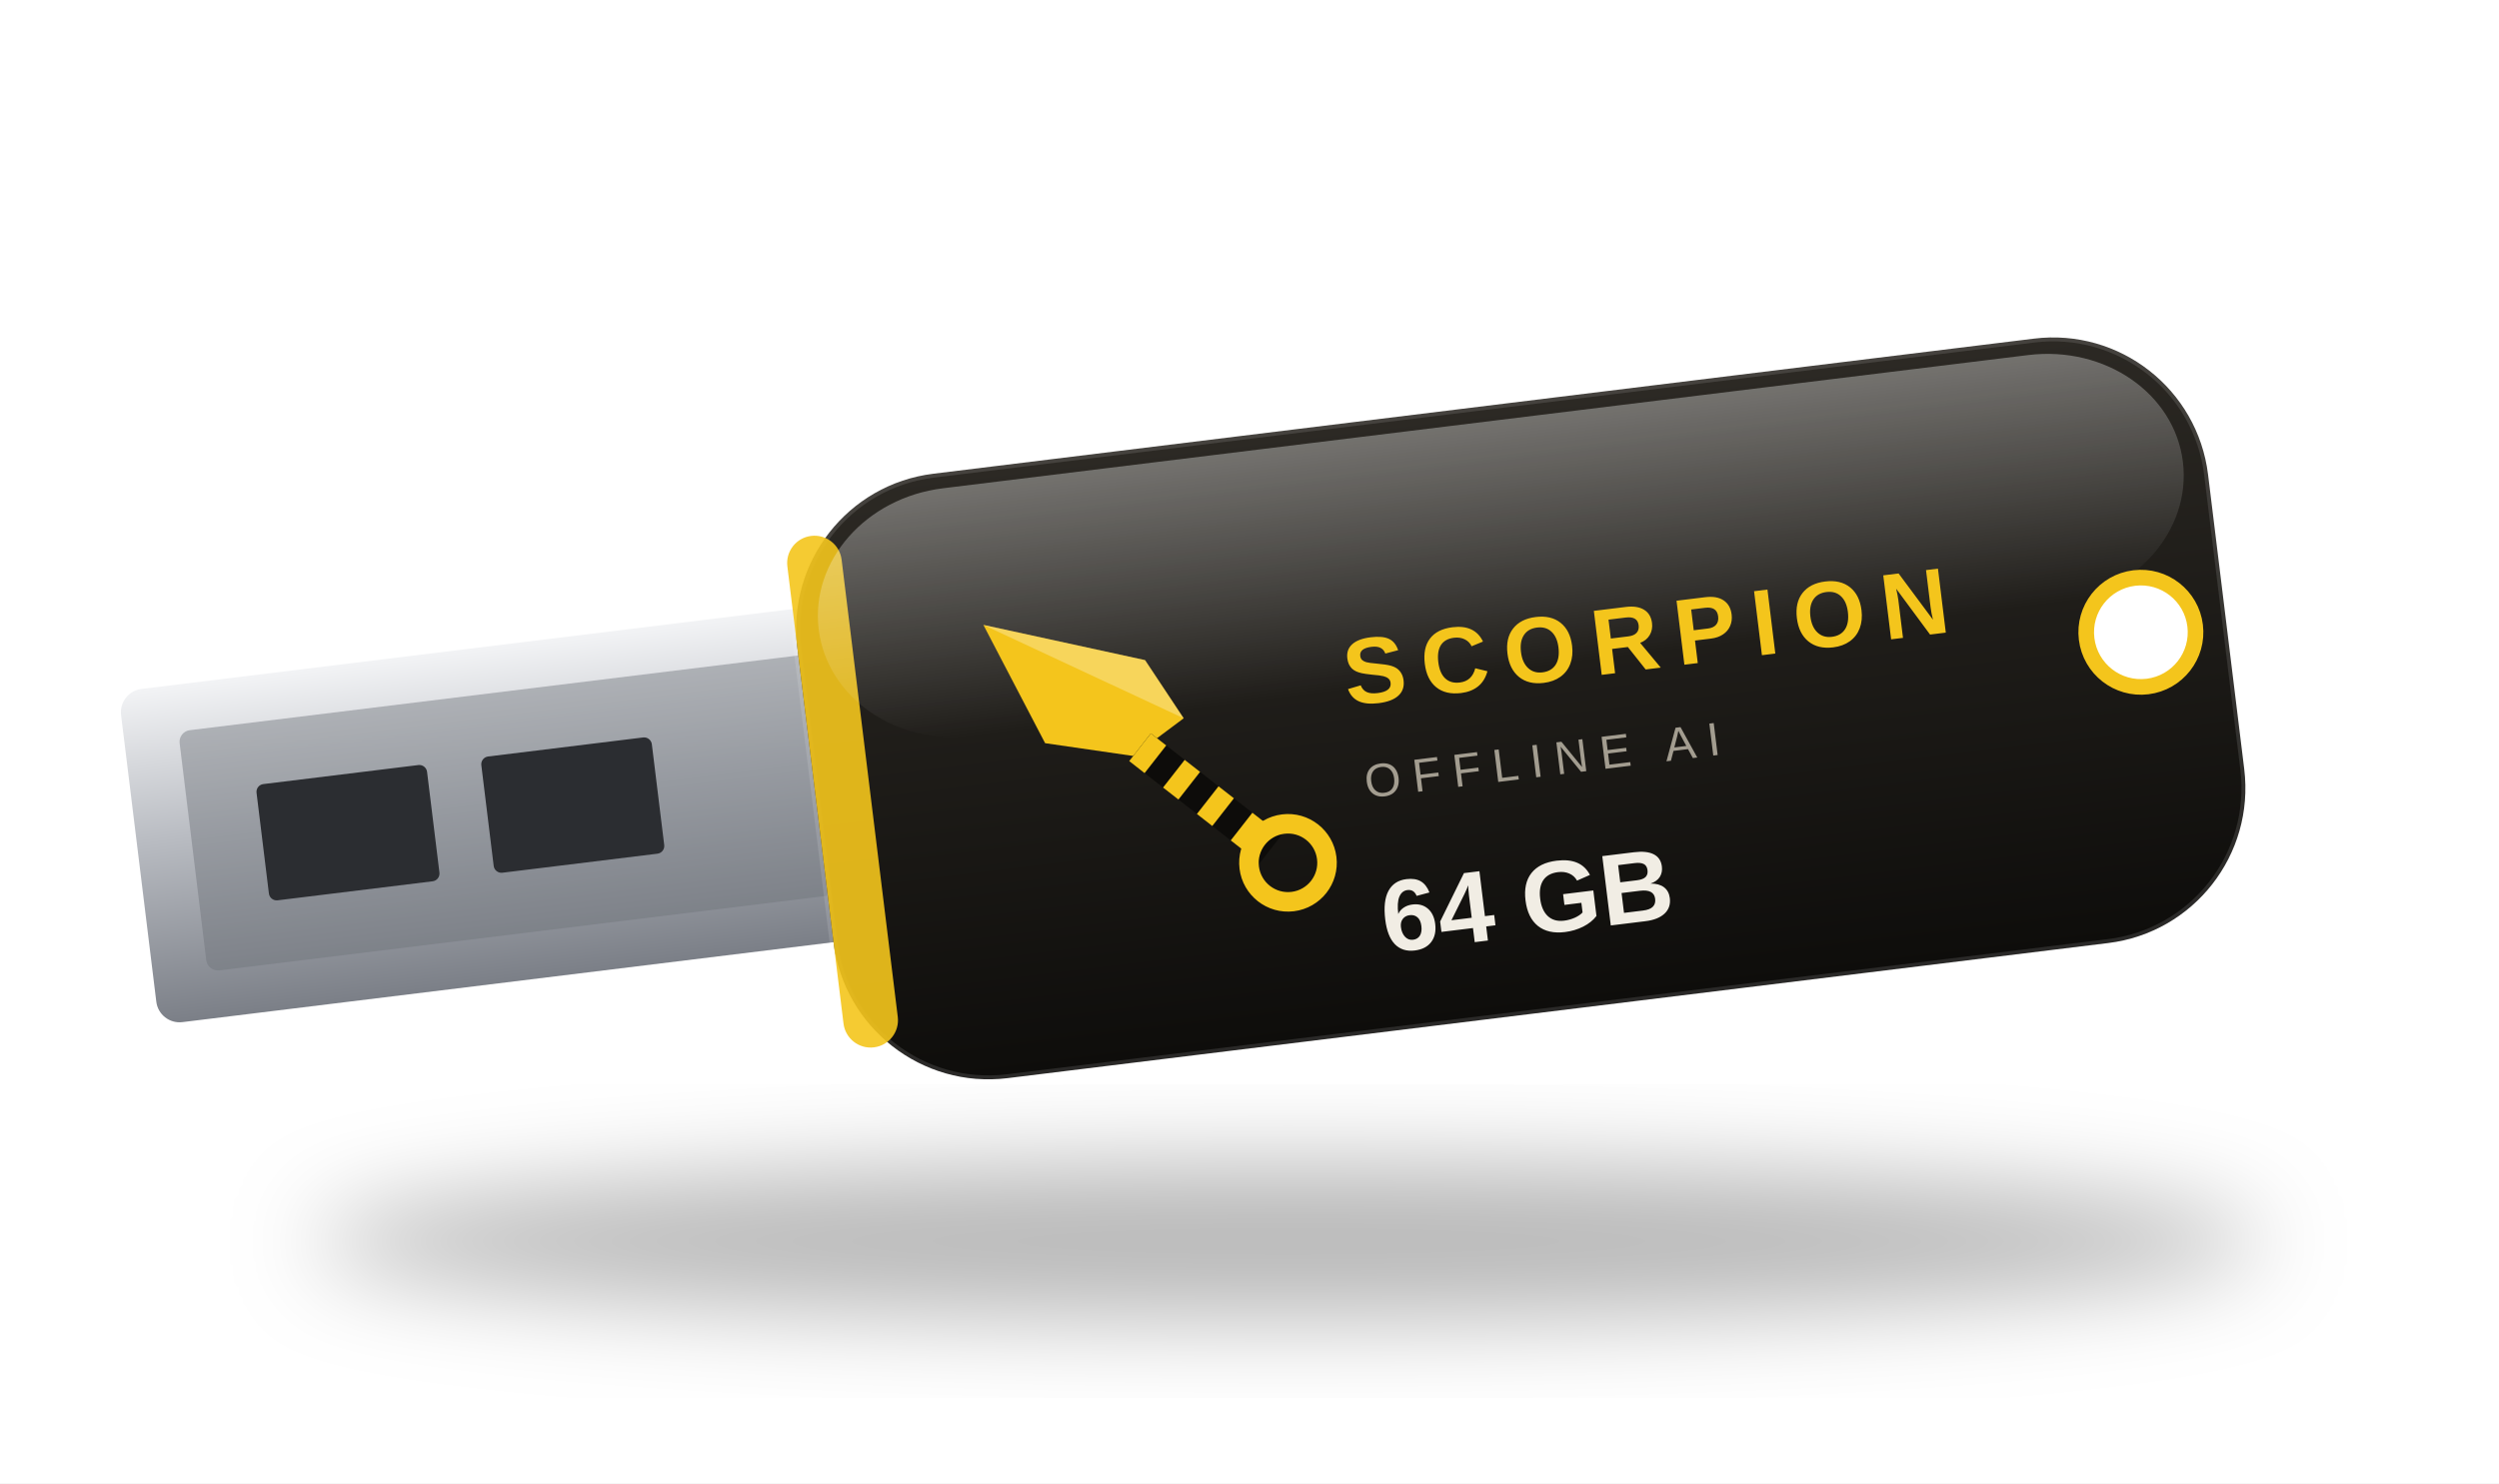
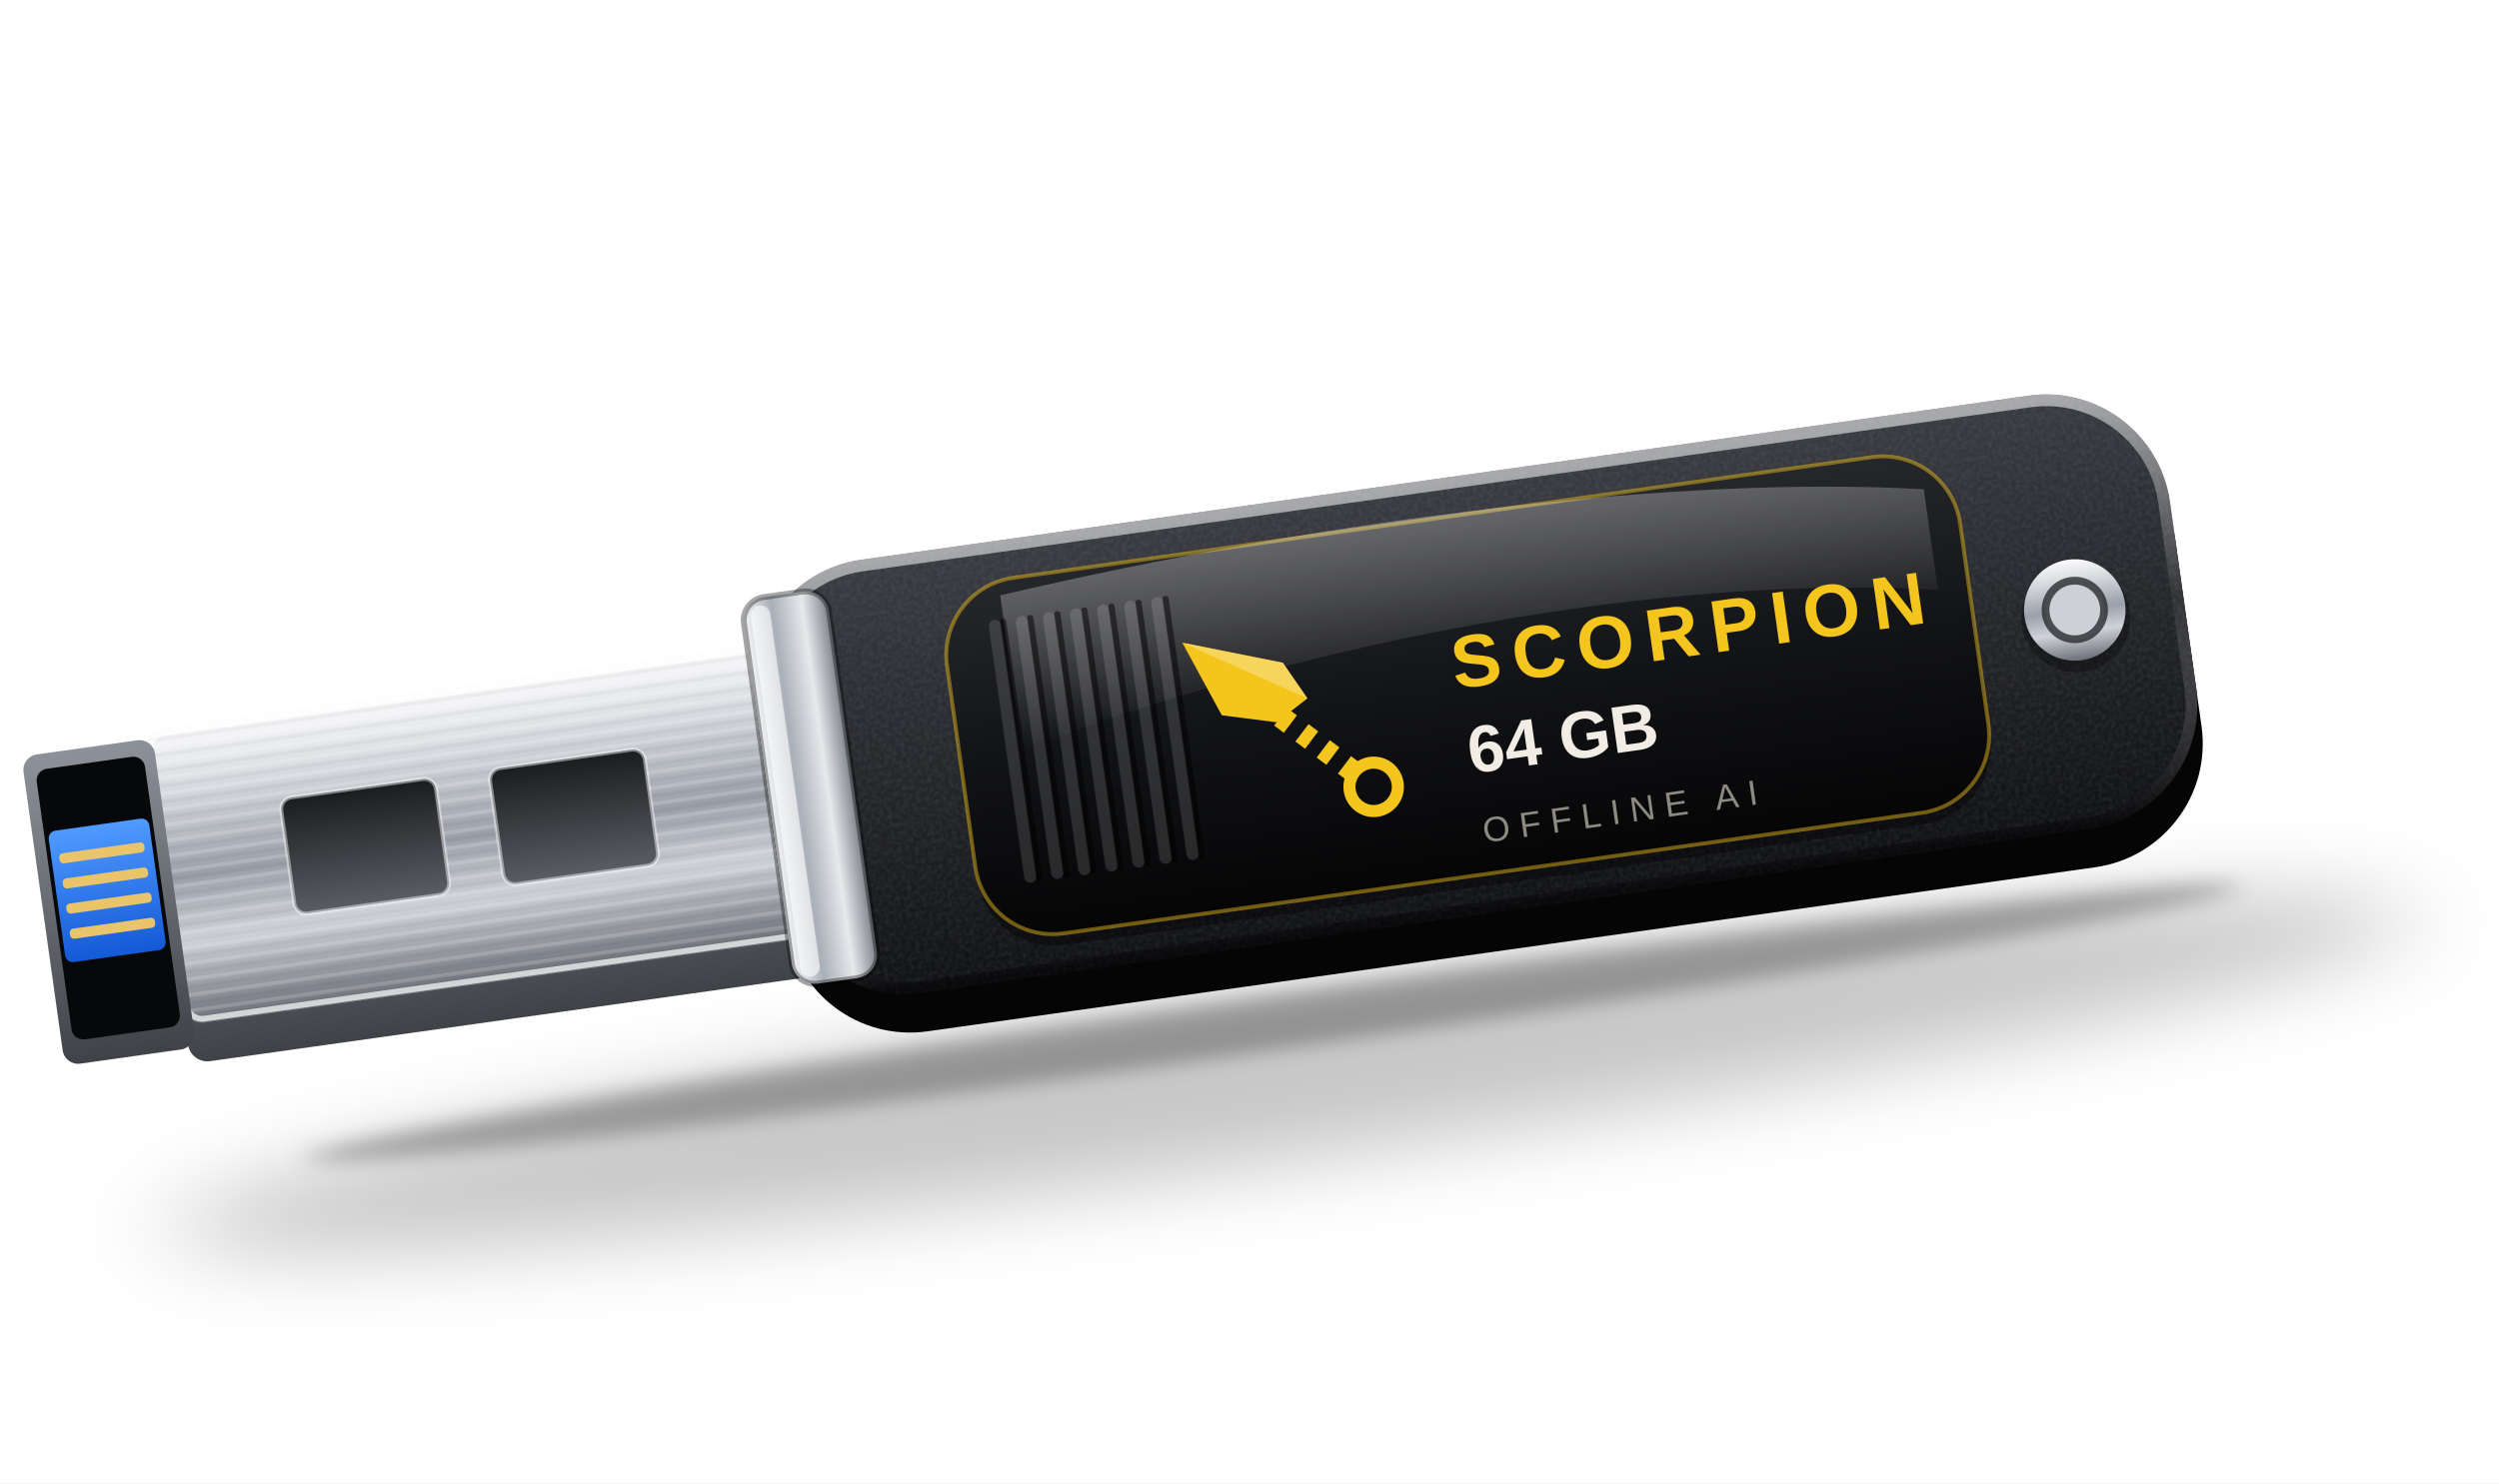
- <svg xmlns="http://www.w3.org/2000/svg" viewBox="0 0 640 380" width="1280" height="760" role="img" aria-label="Scorpion USB 64 GB">
+ <svg xmlns="http://www.w3.org/2000/svg" xmlns:xlink="http://www.w3.org/1999/xlink" viewBox="0 0 640 380" width="1280" height="760" role="img" aria-label="Scorpion USB 64 GB">
  <defs>
+     <radialGradient id="studio" cx=".5" cy=".42" r=".75">
+       <stop offset="0" stop-color="#e9eaec" />
+       <stop offset=".7" stop-color="#c6c8cc" />
+       <stop offset="1" stop-color="#a7a9ae" />
+     </radialGradient>
    <linearGradient id="body" x1="0" y1="0" x2="0" y2="1">
-       <stop offset="0" stop-color="#2c2924" />
-       <stop offset="1" stop-color="#0e0d0b" />
+       <stop offset="0" stop-color="#3a3c42" />
+       <stop offset="1" stop-color="#101114" />
+     </linearGradient>
+     <linearGradient id="plate" x1="0" y1="0" x2="0" y2="1">
+       <stop offset="0" stop-color="#26272b" />
+       <stop offset=".5" stop-color="#121316" />
+       <stop offset="1" stop-color="#050506" />
+     </linearGradient>
+     <linearGradient id="bevel" x1="0" y1="0" x2="0" y2="1">
+       <stop offset="0" stop-color="#fff" stop-opacity=".55" />
+       <stop offset=".5" stop-color="#fff" stop-opacity=".05" />
+       <stop offset="1" stop-color="#000" stop-opacity=".5" />
    </linearGradient>
    <linearGradient id="metal" x1="0" y1="0" x2="0" y2="1">
-       <stop offset="0" stop-color="#f2f3f5" />
-       <stop offset=".45" stop-color="#b9bcc2" />
-       <stop offset="1" stop-color="#7b7f87" />
+       <stop offset="0" stop-color="#fbfbfc" />
+       <stop offset=".22" stop-color="#d4d7dc" />
+       <stop offset=".5" stop-color="#9aa0a9" />
+       <stop offset=".72" stop-color="#cfd2d8" />
+       <stop offset="1" stop-color="#6b6f77" />
+     </linearGradient>
+     <linearGradient id="metalSide" x1="0" y1="0" x2="0" y2="1">
+       <stop offset="0" stop-color="#8d929a" />
+       <stop offset="1" stop-color="#3f4247" />
+     </linearGradient>
+     <linearGradient id="collar" x1="0" y1="0" x2="1" y2="0">
+       <stop offset="0" stop-color="#f4f5f7" />
+       <stop offset=".35" stop-color="#aab0b8" />
+       <stop offset=".7" stop-color="#e7e9ec" />
+       <stop offset="1" stop-color="#7d828a" />
+     </linearGradient>
+     <linearGradient id="blue" x1="0" y1="0" x2="0" y2="1">
+       <stop offset="0" stop-color="#4f9bff" />
+       <stop offset="1" stop-color="#1459d6" />
    </linearGradient>
    <linearGradient id="gloss" x1="0" y1="0" x2="0" y2="1">
-       <stop offset="0" stop-color="#fff" stop-opacity=".34" />
+       <stop offset="0" stop-color="#fff" stop-opacity=".30" />
      <stop offset="1" stop-color="#fff" stop-opacity="0" />
    </linearGradient>
-     <radialGradient id="glow" cx=".5" cy=".5" r=".5">
-       <stop offset="0" stop-color="#f4c51c" stop-opacity=".30" />
-       <stop offset="1" stop-color="#f4c51c" stop-opacity="0" />
-     </radialGradient>
-     <filter id="blur" x="-20%" y="-50%" width="140%" height="200%">
+     <linearGradient id="hole" x1="0" y1="0" x2="0" y2="1">
+       <stop offset="0" stop-color="#1b1c1f" />
+       <stop offset="1" stop-color="#5a5d63" />
+     </linearGradient>
+     <pattern id="brush" width="4" height="4" patternUnits="userSpaceOnUse">
+       <rect width="4" height="1" fill="#fff" opacity=".35" />
+       <rect width="4" height="1" y="2" fill="#000" opacity=".08" />
+     </pattern>
+     <filter id="blur12" x="-20%" y="-80%" width="140%" height="260%">
      <feGaussianBlur stdDeviation="12" />
    </filter>
+     <filter id="blur3" x="-10%" y="-100%" width="120%" height="300%">
+       <feGaussianBlur stdDeviation="3" />
+     </filter>
+     <filter id="grain" x="0" y="0" width="100%" height="100%">
+       <feTurbulence type="fractalNoise" baseFrequency=".9" numOctaves="2" seed="7" result="n" />
+       <feColorMatrix in="n" type="matrix" values="0 0 0 0 1  0 0 0 0 1  0 0 0 0 1  0 0 0 .9 -.3" result="m" />
+       <feComposite in="m" in2="SourceAlpha" operator="in" />
+     </filter>
+     <g id="stick">
+       <rect x="40" y="158" width="170" height="76" rx="5" fill="url(#metalSide)" />
+       <rect x="40" y="148" width="170" height="76" rx="5" fill="url(#metal)" />
+       <rect x="40" y="148" width="170" height="76" rx="5" fill="url(#brush)" opacity=".5" />
+       <rect x="41" y="149" width="168" height="74" rx="4" fill="none" stroke="#fff" stroke-opacity=".7" stroke-width="1.5" />
+       <rect x="72" y="170" width="40" height="30" rx="3" fill="url(#hole)" />
+       <rect x="126" y="170" width="40" height="30" rx="3" fill="url(#hole)" />
+       <rect x="72" y="170" width="40" height="30" rx="3" fill="none" stroke="#fff" stroke-opacity=".45" />
+       <rect x="126" y="170" width="40" height="30" rx="3" fill="none" stroke="#fff" stroke-opacity=".45" />
+       <g>
+         <rect x="8" y="150" width="34" height="80" rx="4" fill="url(#metalSide)" />
+         <rect x="11" y="154" width="28" height="70" rx="3" fill="#07080a" />
+         <rect x="12" y="170" width="26" height="34" rx="2" fill="url(#blue)" />
+         <rect x="14" y="176" width="22" height="2.6" rx="1" fill="#e9c46a" />
+         <rect x="14" y="182.5" width="22" height="2.6" rx="1" fill="#e9c46a" />
+         <rect x="14" y="189" width="22" height="2.6" rx="1" fill="#e9c46a" />
+         <rect x="14" y="195.5" width="22" height="2.6" rx="1" fill="#e9c46a" />
+       </g>
+       <rect x="196" y="140" width="366" height="112" rx="32" fill="#050506" />
+       <rect x="196" y="130" width="366" height="112" rx="32" fill="url(#body)" />
+       <rect x="196" y="130" width="366" height="112" rx="32" fill="#fff" filter="url(#grain)" opacity=".14" />
+       <rect x="197.5" y="131.5" width="363" height="109" rx="30.5" fill="none" stroke="url(#bevel)" stroke-width="3" />
+       <rect x="246" y="140" width="262" height="92" rx="20" fill="#000" opacity=".4" transform="translate(0 3)" />
+       <rect x="246" y="140" width="262" height="92" rx="20" fill="url(#plate)" stroke="#f4c51c" stroke-opacity=".45" stroke-width="1" />
+       <path d="M262 144 C 350 136 440 138 500 150 L 500 176 C 440 164 350 164 262 184 Z" fill="url(#gloss)" />
+       <rect x="258" y="150" width="3.2" height="68" rx="1.6" fill="#fff" opacity=".13" />
+       <rect x="261" y="150" width="1.6" height="68" rx=".8" fill="#000" opacity=".5" />
+       <rect x="265" y="150" width="3.2" height="68" rx="1.6" fill="#fff" opacity=".13" />
+       <rect x="268" y="150" width="1.6" height="68" rx=".8" fill="#000" opacity=".5" />
+       <rect x="272" y="150" width="3.2" height="68" rx="1.6" fill="#fff" opacity=".13" />
+       <rect x="275" y="150" width="1.6" height="68" rx=".8" fill="#000" opacity=".5" />
+       <rect x="279" y="150" width="3.2" height="68" rx="1.6" fill="#fff" opacity=".13" />
+       <rect x="282" y="150" width="1.6" height="68" rx=".8" fill="#000" opacity=".5" />
+       <rect x="286" y="150" width="3.2" height="68" rx="1.6" fill="#fff" opacity=".13" />
+       <rect x="289" y="150" width="1.6" height="68" rx=".8" fill="#000" opacity=".5" />
+       <rect x="293" y="150" width="3.2" height="68" rx="1.6" fill="#fff" opacity=".13" />
+       <rect x="296" y="150" width="1.6" height="68" rx=".8" fill="#000" opacity=".5" />
+       <rect x="300" y="150" width="3.2" height="68" rx="1.6" fill="#fff" opacity=".13" />
+       <rect x="303" y="150" width="1.6" height="68" rx=".8" fill="#000" opacity=".5" />
+       <rect x="196" y="136" width="22" height="100" rx="6" fill="url(#collar)" />
+       <rect x="196" y="136" width="22" height="100" rx="6" fill="none" stroke="#000" stroke-opacity=".35" stroke-width="1.5" />
+       <rect x="198" y="138" width="5" height="96" rx="2.5" fill="#fff" opacity=".6" />
+       <circle cx="534" cy="188" r="14" fill="#000" opacity=".3" />
+       <circle cx="534" cy="186" r="13" fill="url(#metal)" />
+       <circle cx="534" cy="186" r="7.5" fill="#cdd0d4" />
+       <circle cx="534" cy="186" r="7.5" fill="none" stroke="#2a2c30" stroke-opacity=".8" stroke-width="2" />
+       <g transform="translate(304 160) scale(.62)">
+         <polygon points="4,4 44,18 52,34 38,42 16,36" fill="#f4c51c" />
+         <polygon points="4,4 44,18 52,34" fill="#fff" opacity=".28" />
+         <line x1="40" y1="40" x2="70" y2="70" stroke="#f4c51c" stroke-width="9" stroke-dasharray="5 6" />
+         <circle cx="74" cy="74" r="10" fill="none" stroke="#f4c51c" stroke-width="5" />
+       </g>
+       <text x="374" y="184" font-family="Arial, Helvetica, sans-serif" font-weight="700" font-size="19" letter-spacing="3" fill="#f4c51c">SCORPION</text>
+       <text x="375" y="206" font-family="Arial, Helvetica, sans-serif" font-weight="700" font-size="17" fill="#f1ede4">64 GB</text>
+       <text x="376" y="224" font-family="Arial, Helvetica, sans-serif" font-size="9" letter-spacing="2.5" fill="#8d8a82">OFFLINE AI</text>
+     </g>
  </defs>
  <rect width="640" height="380" fill="#ffffff" />
-   <ellipse cx="330" cy="318" rx="250" ry="20" fill="#000" opacity="0.28" filter="url(#blur)" />
-   <g transform="rotate(-7 320 190)">
-     <rect x="34" y="142" width="194" height="86" rx="6" fill="url(#metal)" />
-     <rect x="48" y="154" width="170" height="62" rx="3" fill="#6f737b" opacity=".45" />
-     <rect x="66" y="170" width="44" height="30" rx="2" fill="#2b2d31" />
-     <rect x="124" y="170" width="44" height="30" rx="2" fill="#2b2d31" />
-     <rect x="208" y="112" width="364" height="156" rx="40" fill="url(#body)" stroke="#fff" stroke-opacity=".12" stroke-width="2" />
-     <rect x="208" y="124" width="14" height="132" rx="7" fill="#f4c51c" opacity=".9" />
-     <rect x="214" y="116" width="352" height="64" rx="36" fill="url(#gloss)" />
-     <circle cx="550" cy="190" r="14" fill="#ffffff" stroke="#f4c51c" stroke-width="4" />
-     <g transform="translate(252 148)">
-       <polygon points="4,4 44,18 52,34 38,42 16,36" fill="#f4c51c" />
-       <polygon points="4,4 44,18 52,34" fill="#fff" opacity=".28" />
-       <line x1="40" y1="40" x2="70" y2="70" stroke="#0d0c0a" stroke-width="9" stroke-linecap="butt" />
-       <line x1="40" y1="40" x2="70" y2="70" stroke="#f4c51c" stroke-width="9" stroke-dasharray="5 6" />
-       <circle cx="74" cy="74" r="10" fill="none" stroke="#f4c51c" stroke-width="5" />
-     </g>
-     <text x="346" y="184" font-family="Arial, Helvetica, sans-serif" font-weight="700" font-size="24" letter-spacing="4" fill="#f4c51c">SCORPION</text>
-     <text x="348" y="208" font-family="Arial, Helvetica, sans-serif" font-size="12" letter-spacing="3" fill="#a39d90">OFFLINE AI</text>
-     <text x="348" y="248" font-family="Arial, Helvetica, sans-serif" font-weight="700" font-size="26" fill="#f1ede4">64 GB</text>
+   <g transform="rotate(-8 320 190)">
+     <ellipse cx="318" cy="276" rx="290" ry="22" fill="#000" opacity="0.22" filter="url(#blur12)" />
+     <ellipse cx="316" cy="262" rx="250" ry="7" fill="#000" opacity="0.3" filter="url(#blur3)" />
+     <use href="#stick" xlink:href="#stick" />
  </g>
</svg>
